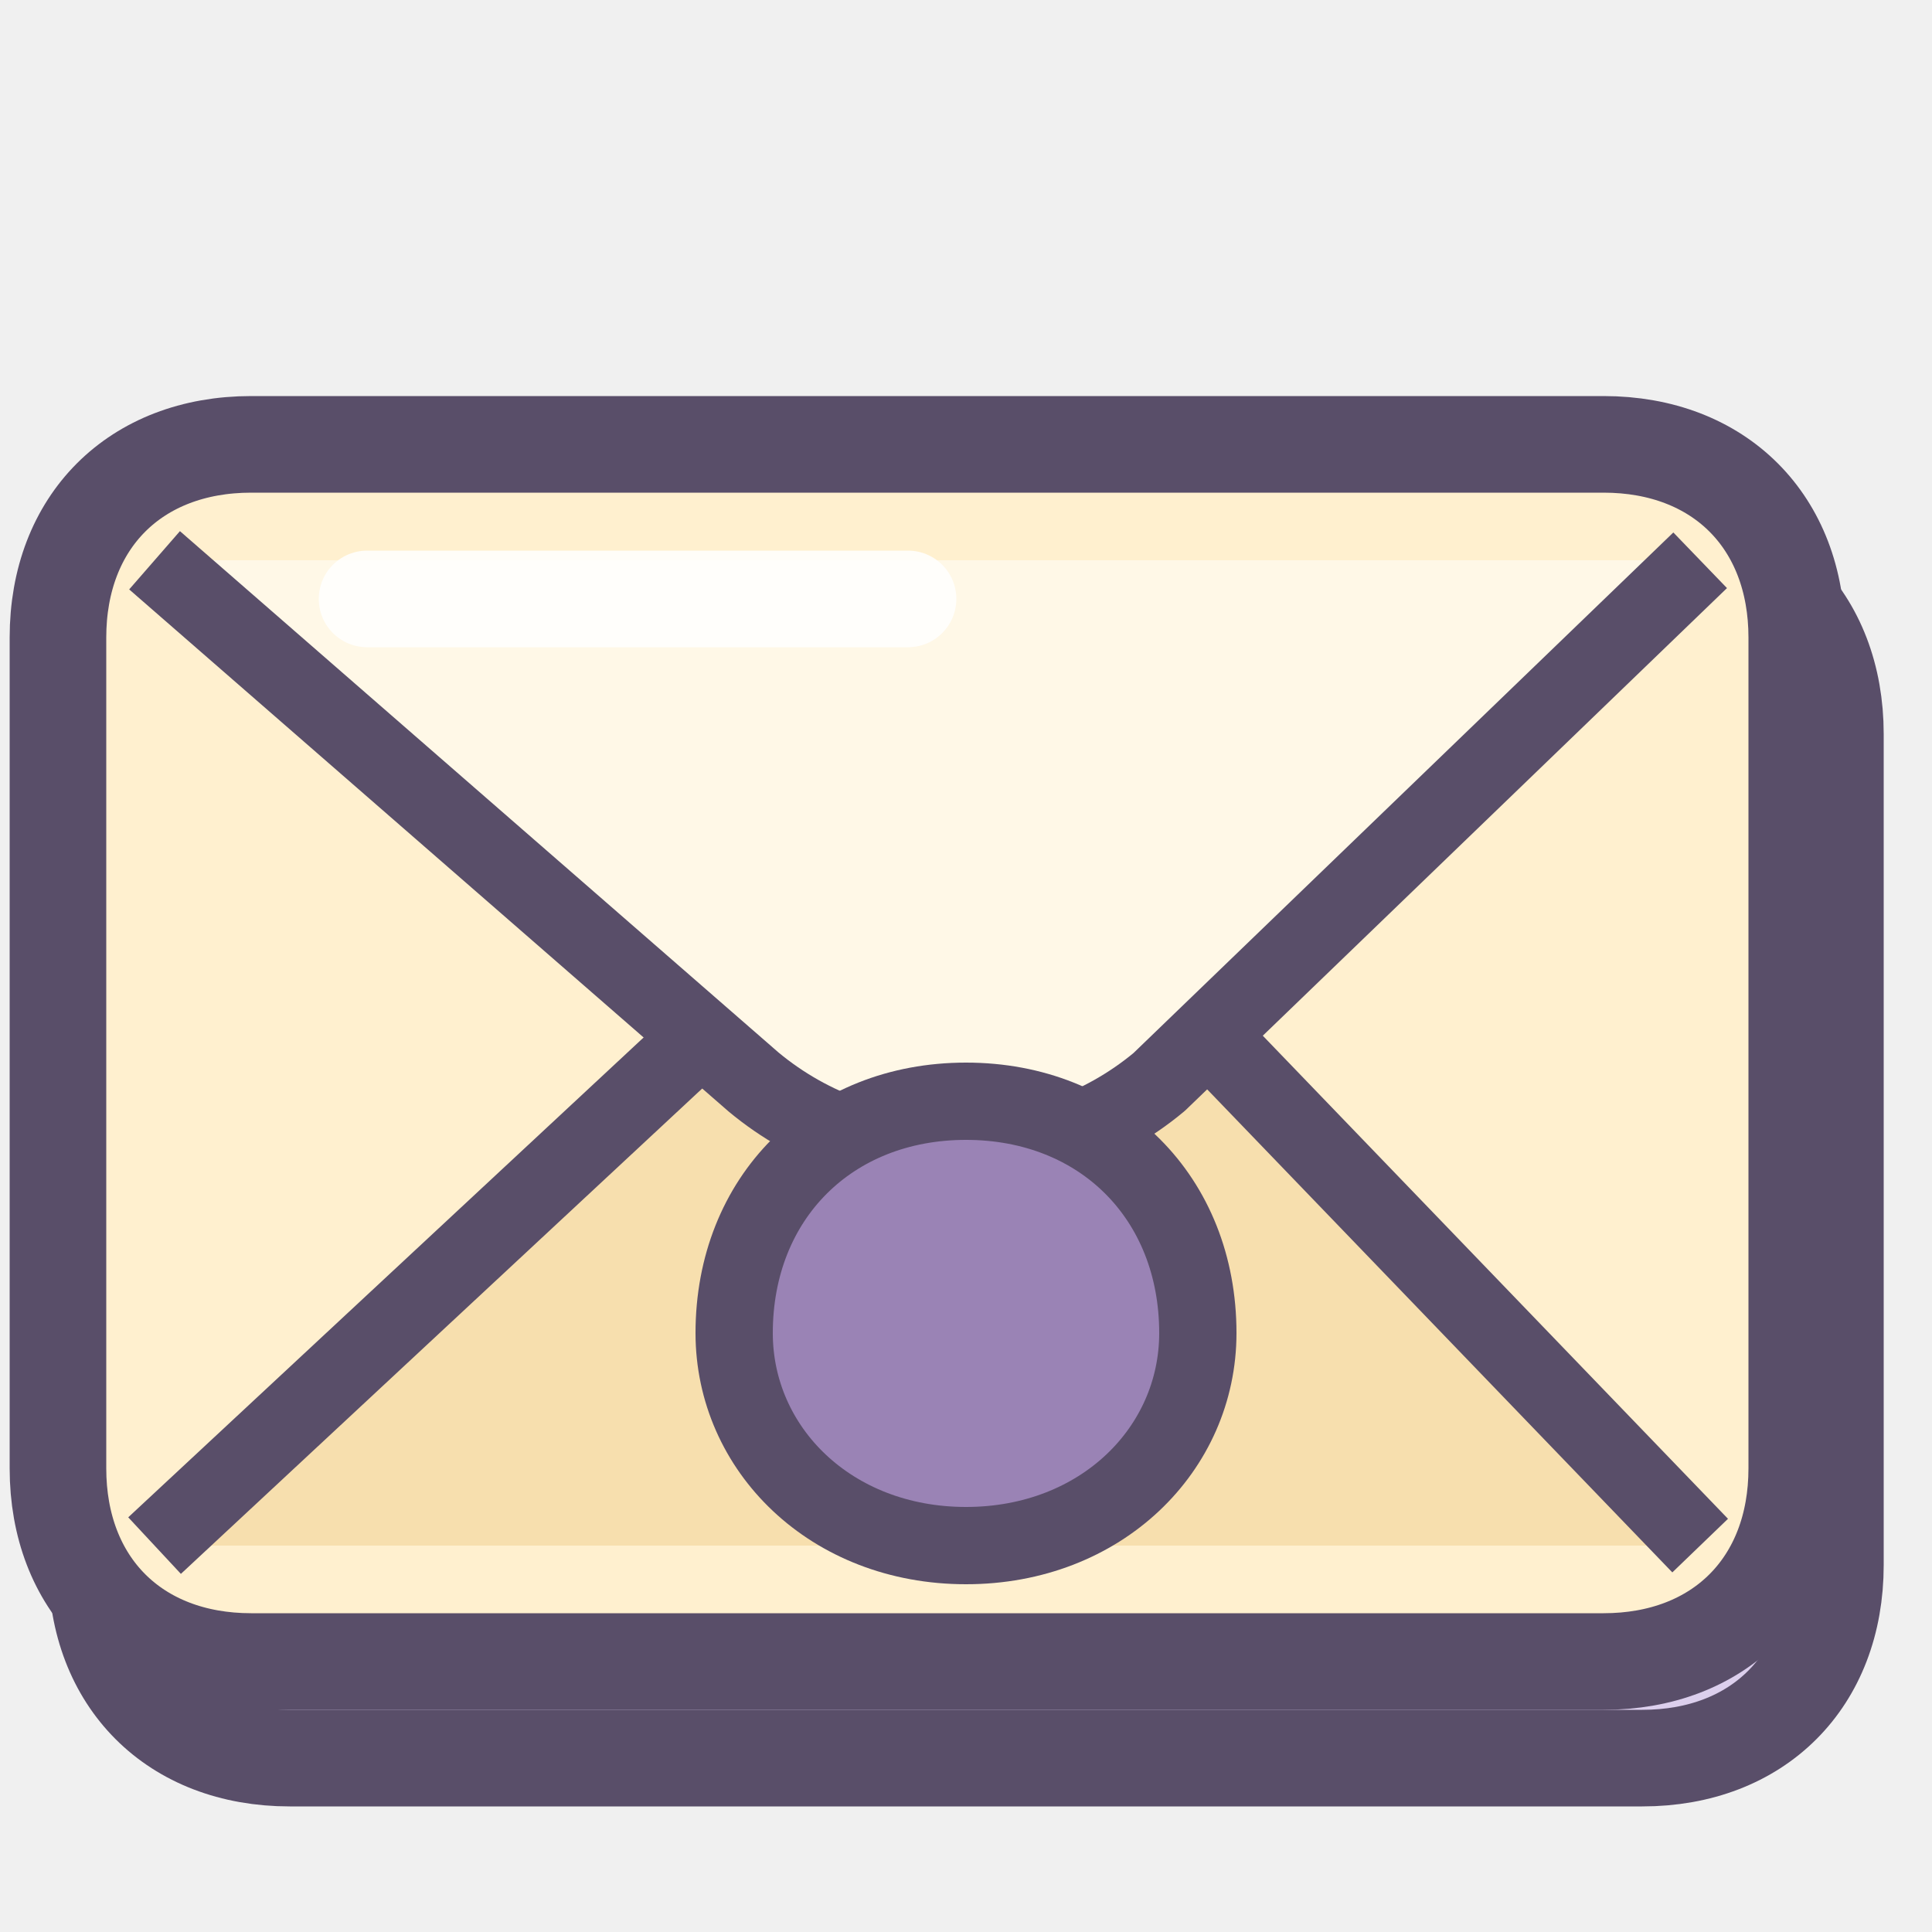
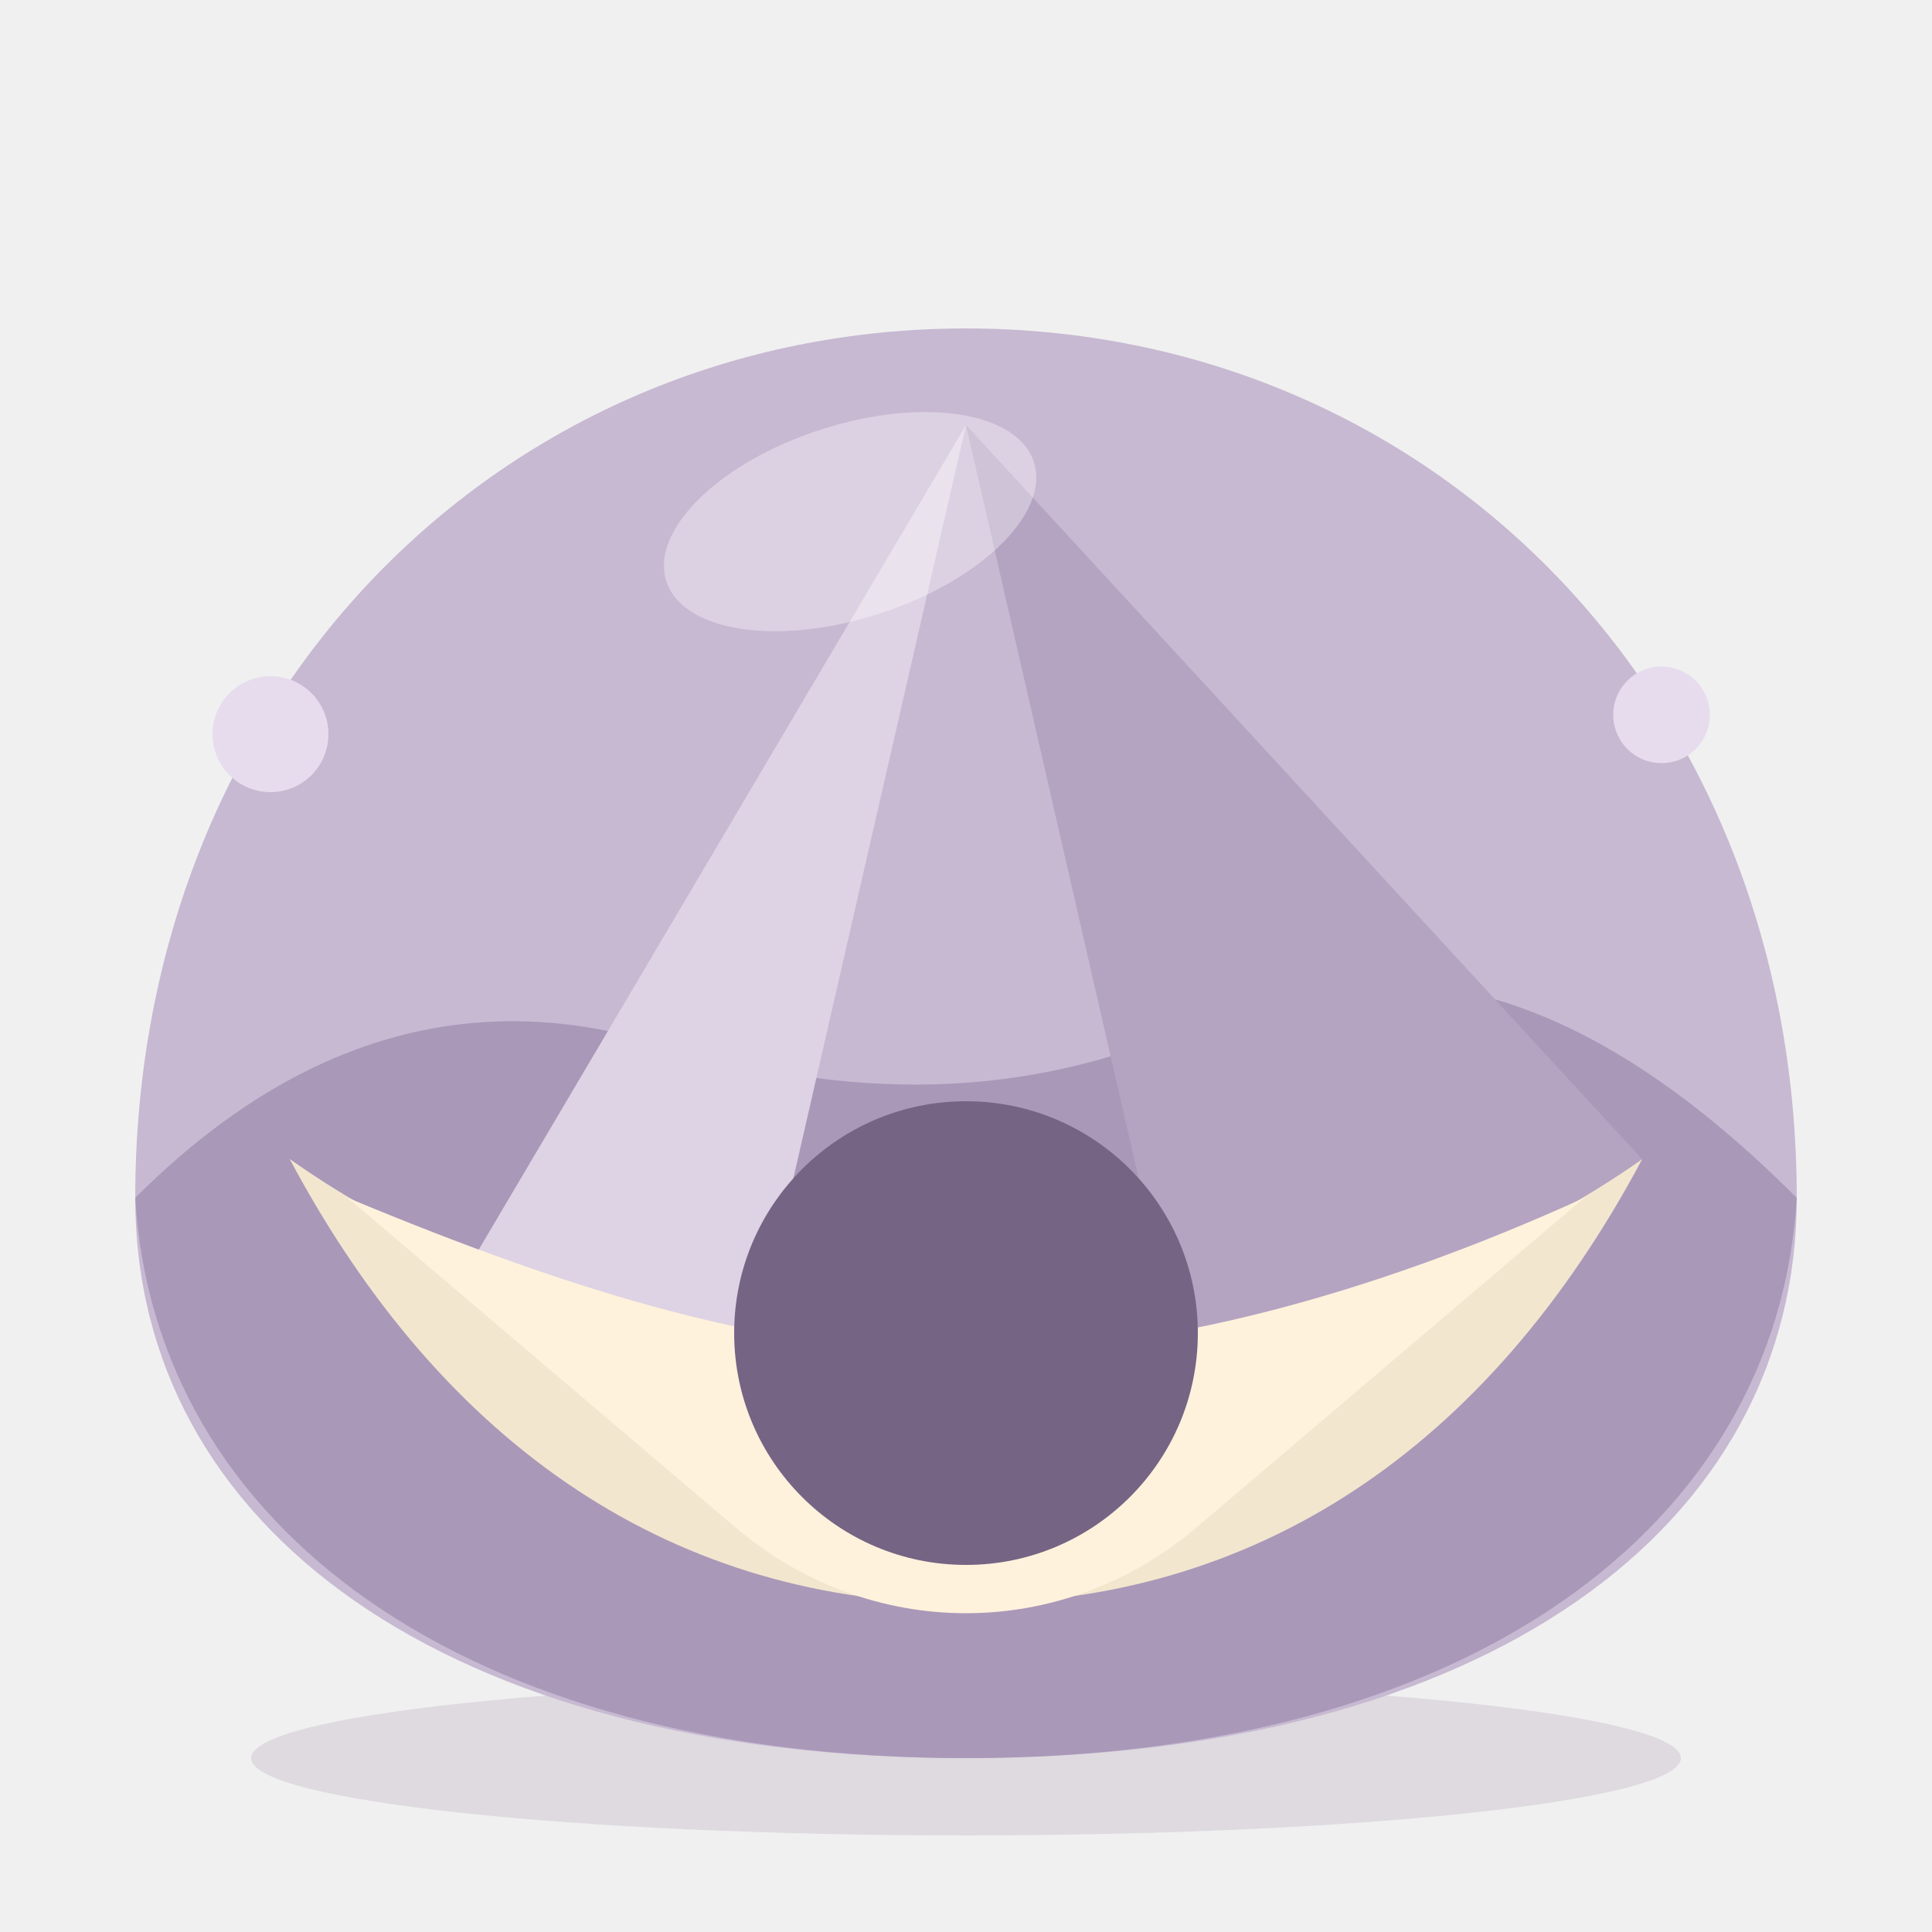
- <svg xmlns="http://www.w3.org/2000/svg" viewBox="0 0 100 100" role="img" aria-label="軟角信封消息提示">
-   <path d="M15 28h70c6 0 10 4 10 10v43c0 6-4 10-10 10H15C9 91 5 87 5 81V38c0-6 4-10 10-10Z" fill="#DCCFED" stroke="#594E69" stroke-width="5" />
-   <path d="M13 23h70c6 0 10 4 10 10v43c0 6-4 10-10 10H13C7 86 3 82 3 76V33c0-6 4-10 10-10Z" fill="#FFF0CF" stroke="#594E69" stroke-width="5" />
-   <path d="m8 80 29-27c7-6 18-6 25 0l26 27" fill="#F7DFAE" stroke="#594E69" stroke-width="4" stroke-linejoin="round" />
-   <path d="m8 29 31 27c6 5 15 5 21 0l28-27" fill="#FFF8E7" stroke="#594E69" stroke-width="4" stroke-linejoin="round" />
-   <path d="M19 31h28" fill="none" stroke="#FFFFFF" stroke-width="5" stroke-linecap="round" opacity=".85" />
-   <path d="M50 57c7 0 12 5 12 12 0 6-5 11-12 11s-12-5-12-11c0-7 5-12 12-12Z" fill="#9A83B5" stroke="#594E69" stroke-width="4" />
+ <svg xmlns="http://www.w3.org/2000/svg" viewBox="0 0 100 100" role="img" aria-label="月貝封信消息提示">
+   <ellipse cx="50" cy="91" rx="37" ry="4" fill="#8a7696" opacity=".18" />
+   <path d="M7 62c0-26 19-45 43-45s43 19 43 45c0 17-16 29-43 29S7 79 7 62Z" fill="#c7b9d2" />
+   <path d="M7 62c8-8 17-11 27-8 10 3 19 3 28-1 11-5 21-1 31 9-1 17-17 29-43 29S8 79 7 62Z" fill="#a998b8" />
+   <path d="M15 60c7 5 15 8 24 10L50 22 24 66c-4-1-7-3-9-6Z" fill="#ded3e4" />
+   <path d="M50 22 61 70c9-2 17-5 24-10L50 22Z" fill="#b4a3c1" />
+   <path d="M15 60c10 7 22 10 35 10s25-3 35-10c-8 15-20 23-35 23S23 75 15 60Z" fill="#f3e6cf" />
+   <path d="M18 62c12 5 22 8 32 8s21-3 32-8L62 79c-7 6-17 6-24 0L18 62Z" fill="#fff2dc" />
+   <circle cx="50" cy="69" r="12" fill="#756484" />
+   <ellipse cx="44" cy="27" rx="10" ry="5" fill="#ffffff" opacity=".35" transform="rotate(-18 44 27)" />
+   <circle cx="14" cy="38" r="3" fill="#e7dced" />
+   <circle cx="86" cy="37" r="2.5" fill="#e7dced" />
</svg>
